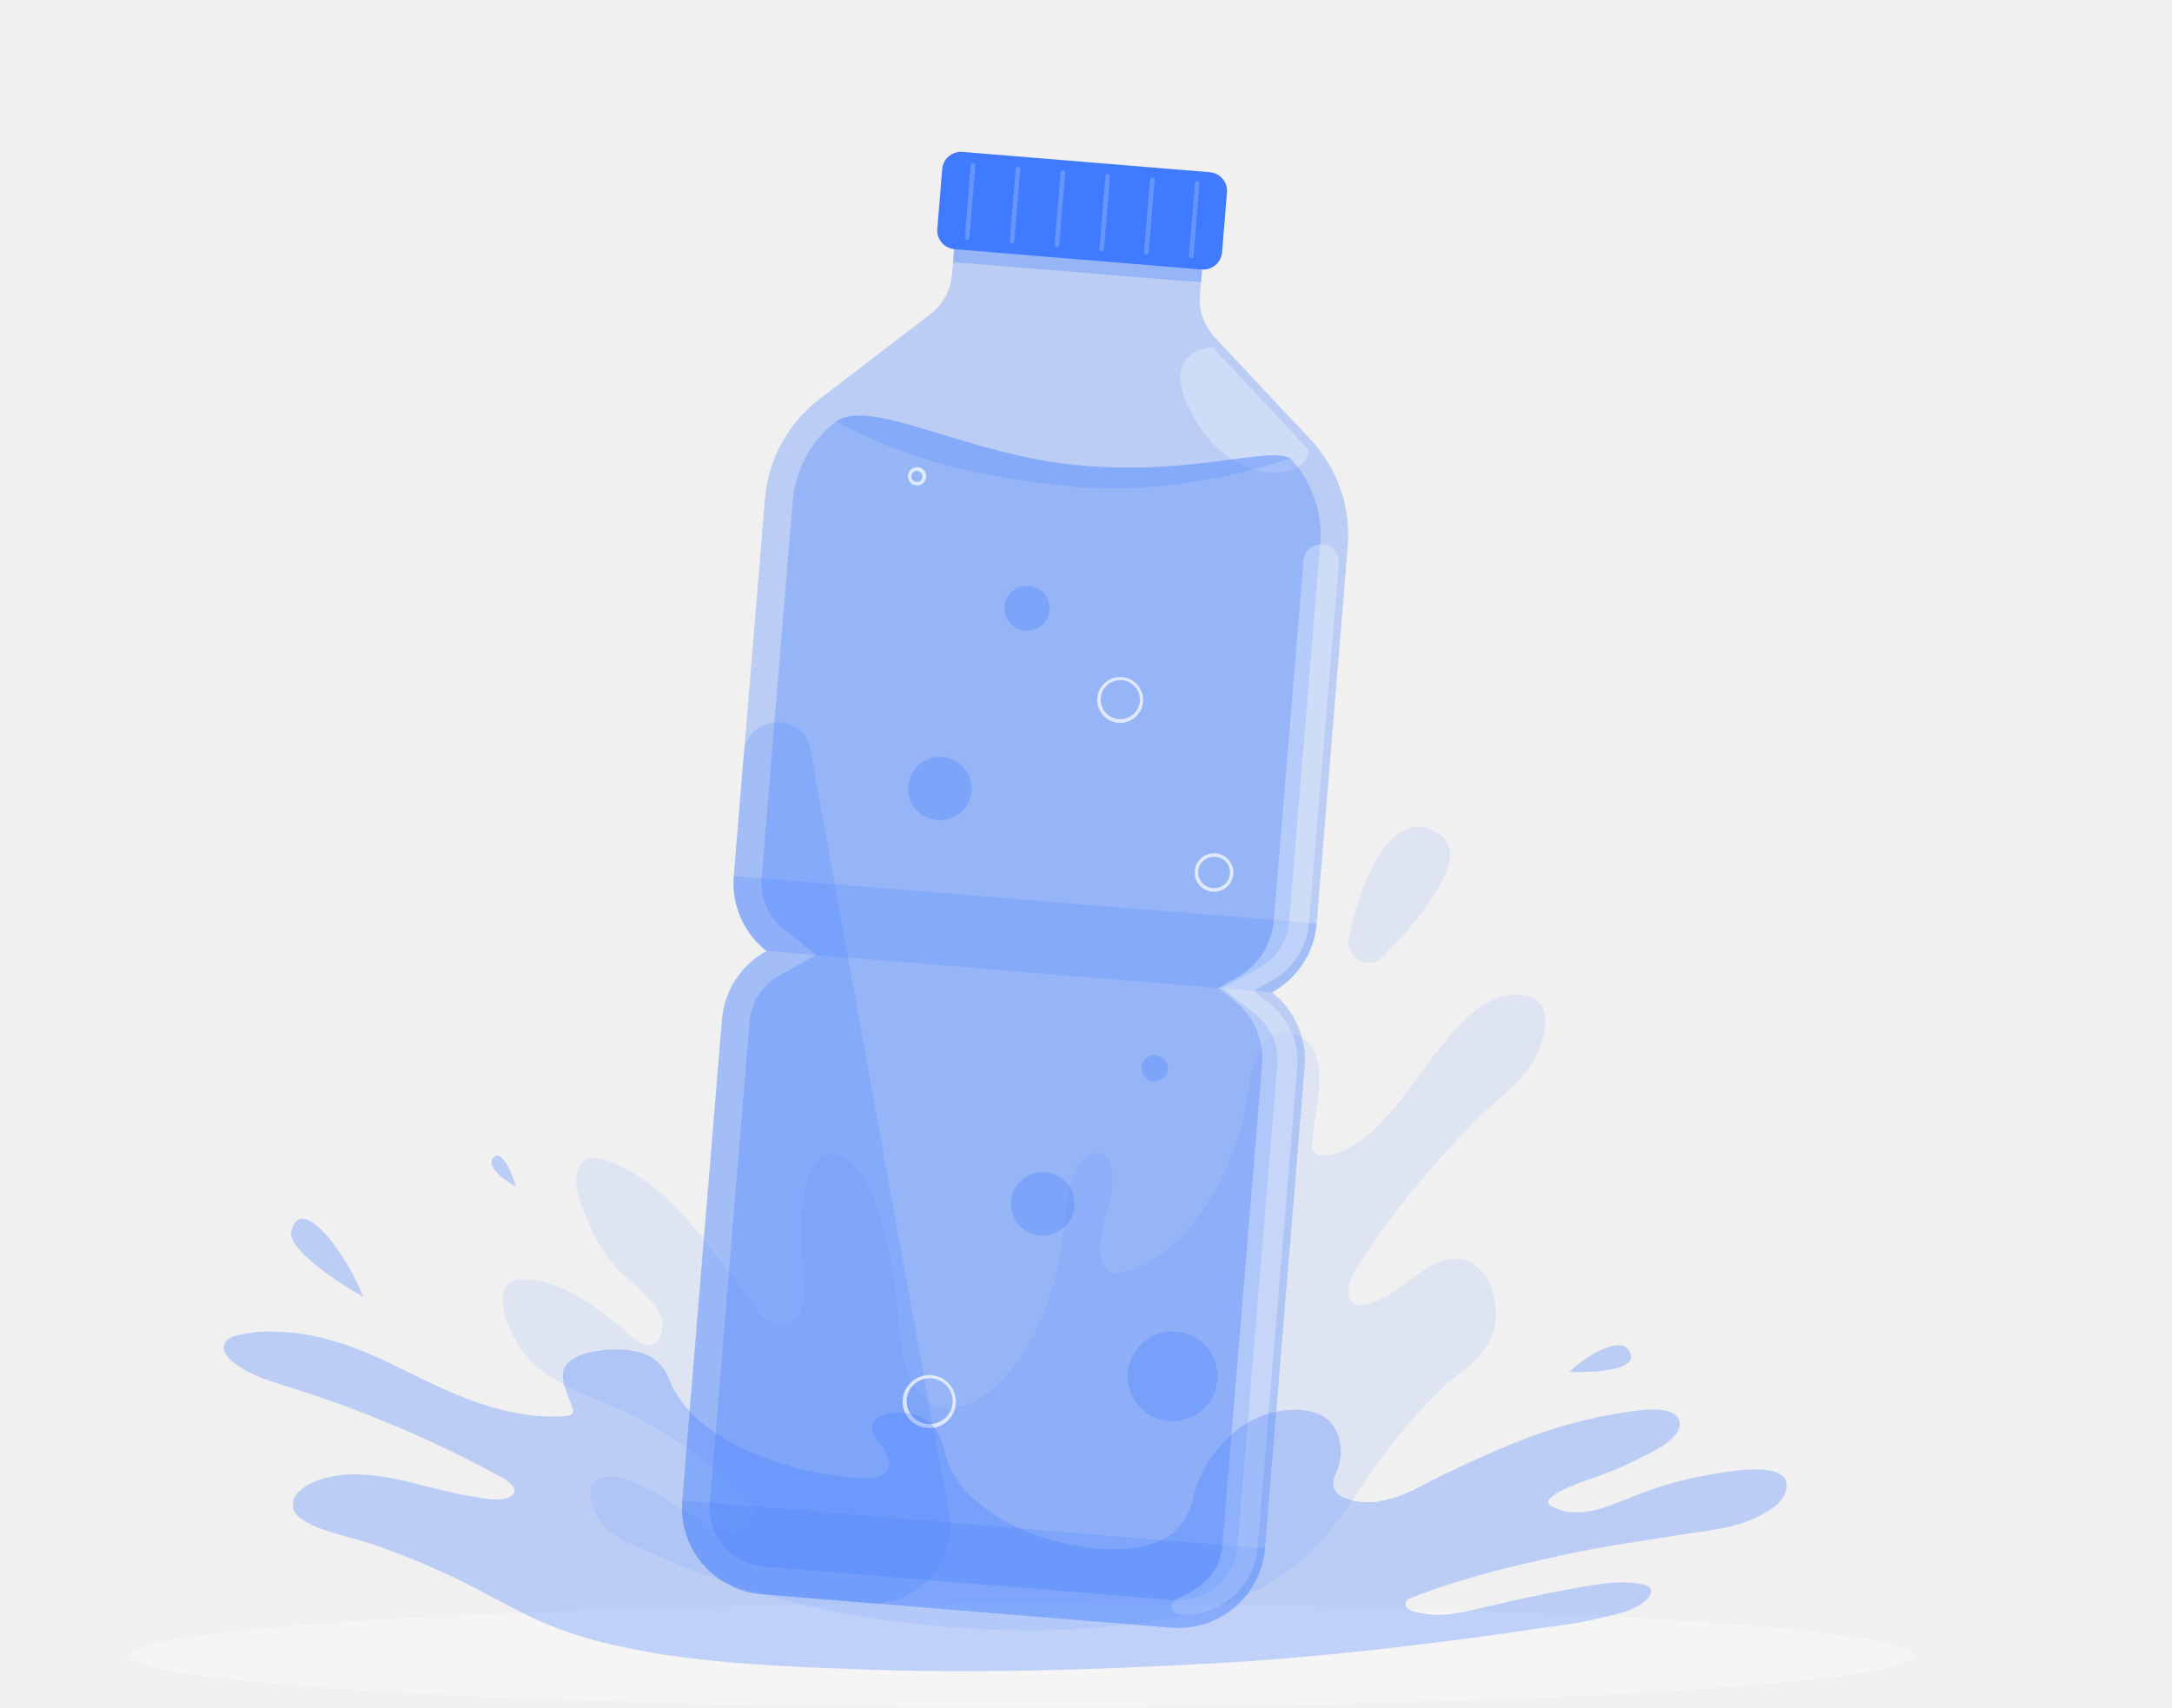
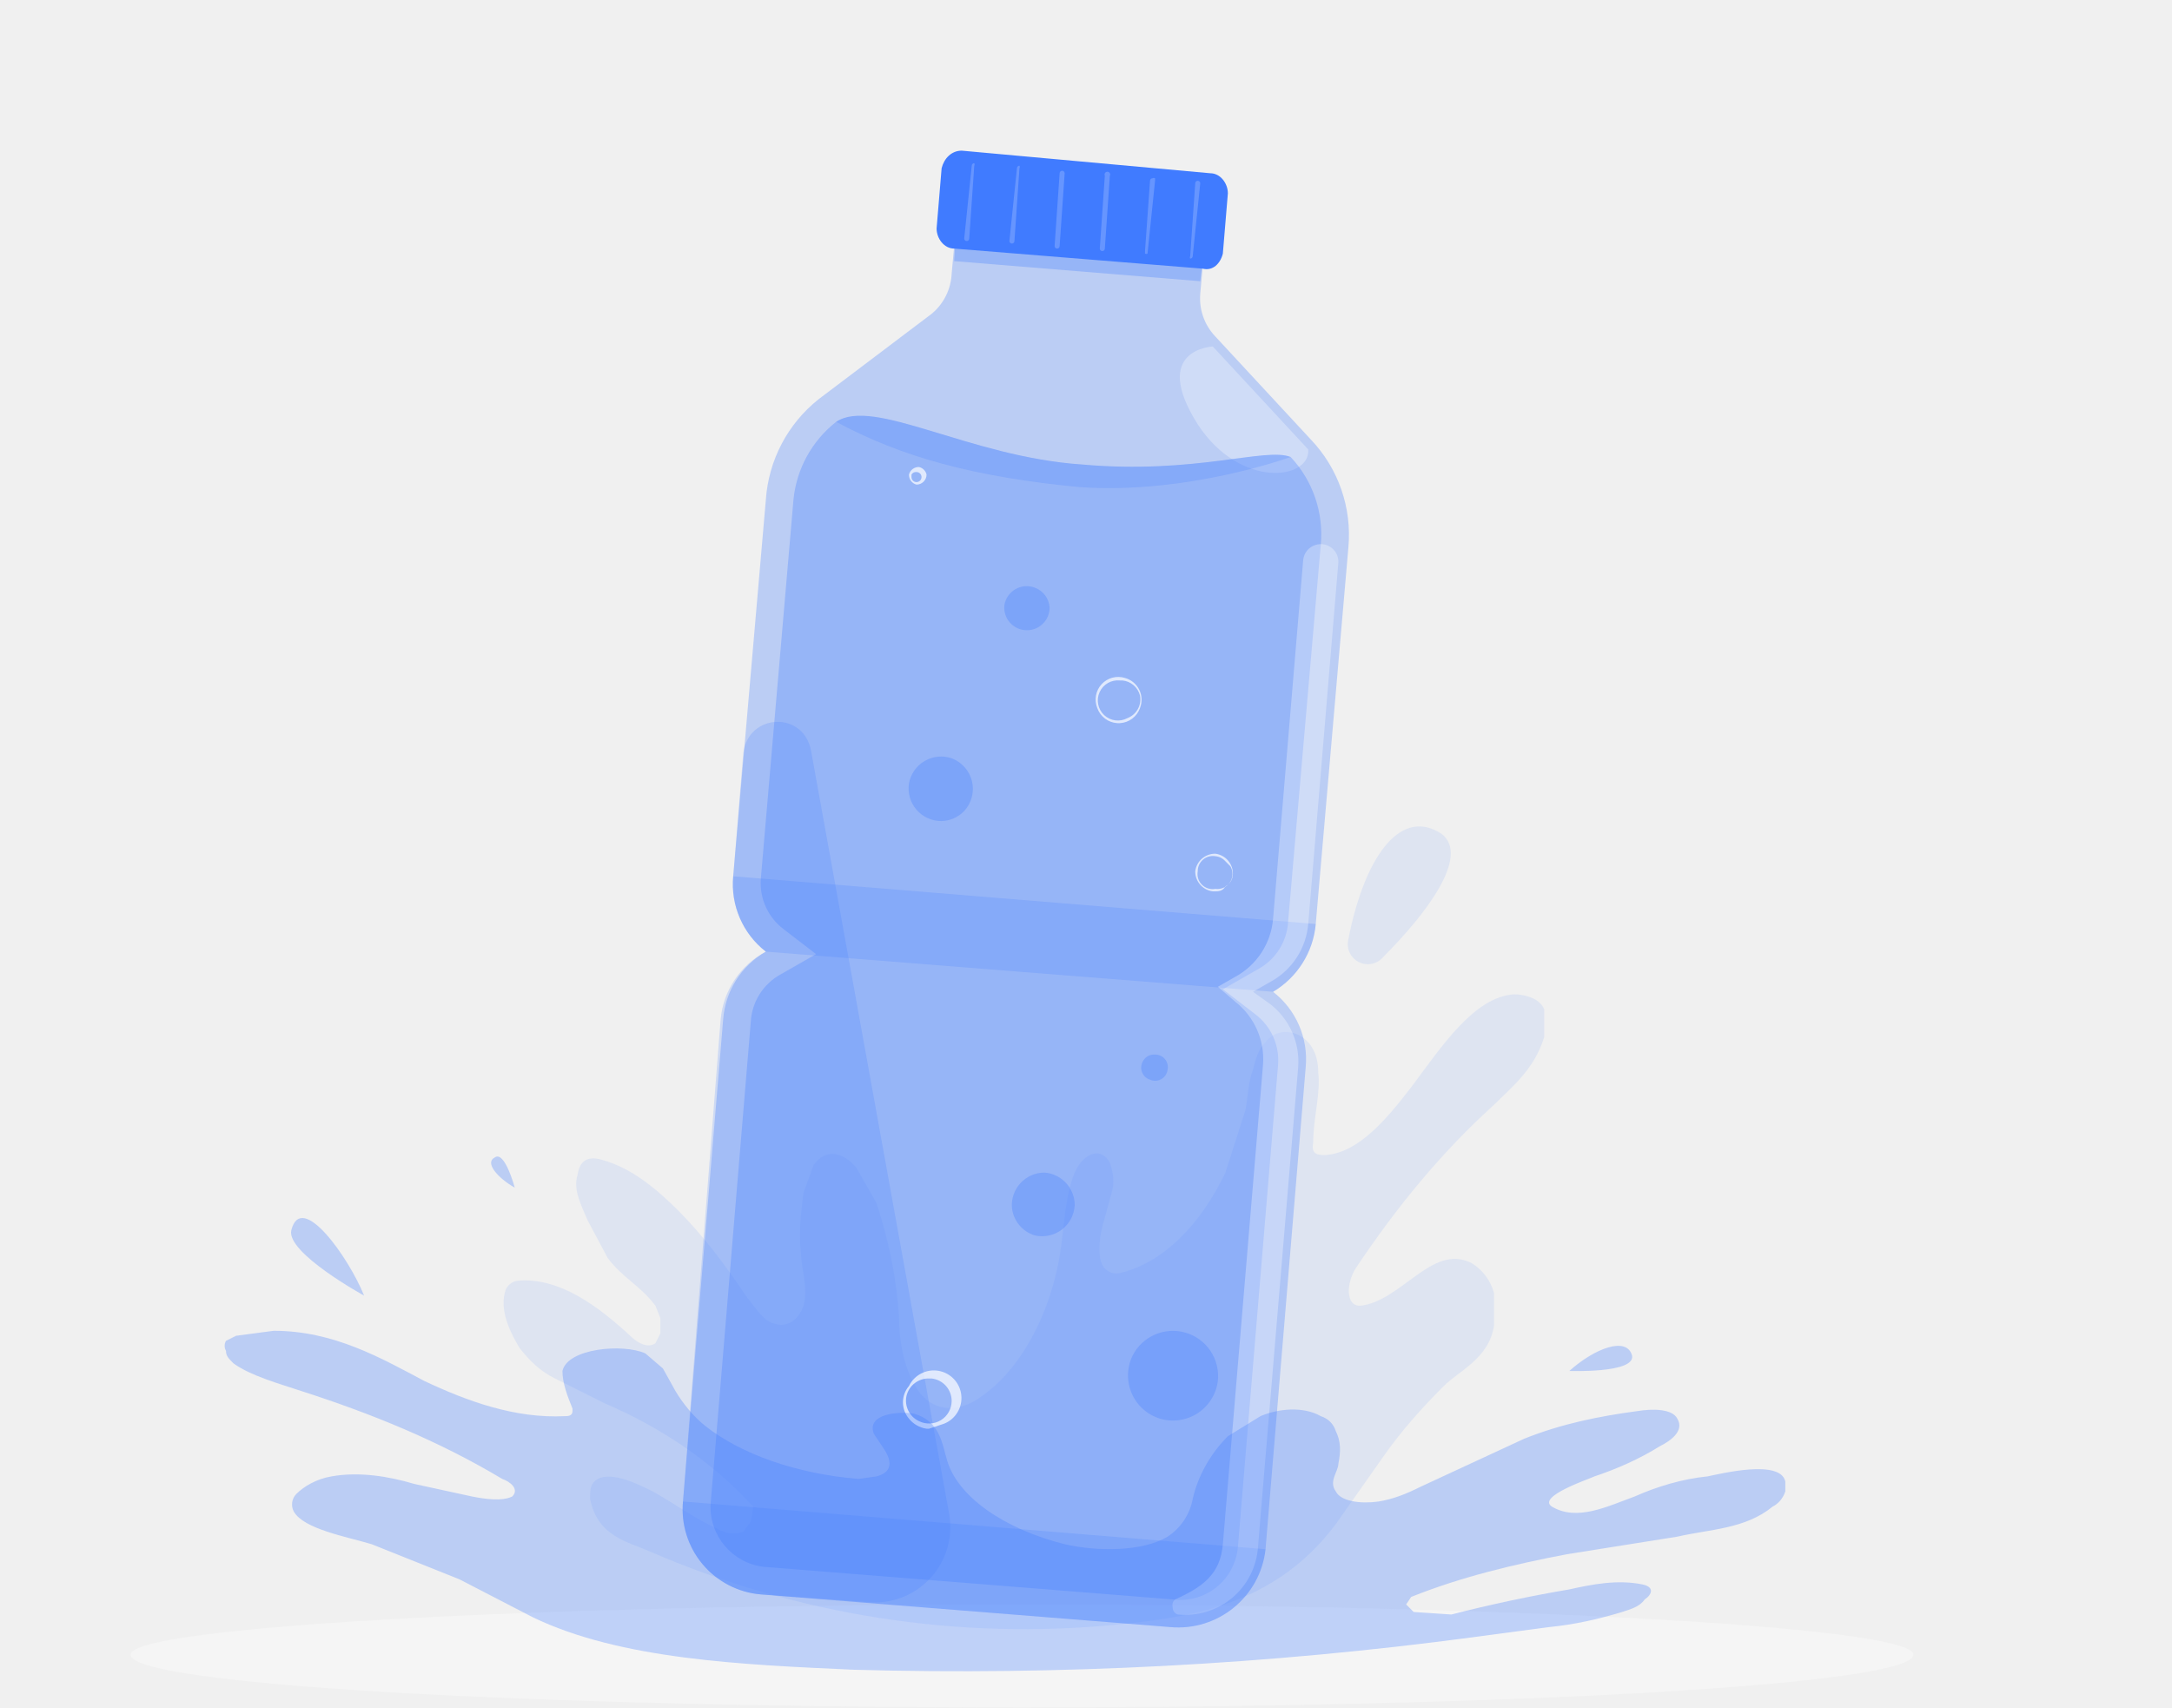
- <svg xmlns="http://www.w3.org/2000/svg" width="865" height="680" viewBox="0 0 865 680" fill="none">
-   <g clip-path="url(#clip0_51_1400)">
-     <path d="M407 680C603.175 680 762.206 670.751 762.206 659.342C762.206 647.932 603.175 638.683 407 638.683C210.825 638.683 51.794 647.932 51.794 659.342C51.794 670.751 210.825 680 407 680Z" fill="#F5F5F5" />
-     <path opacity="0.1" d="M200.534 515.114C200.753 513.47 201.598 511.973 202.893 510.931C204.188 509.888 205.835 509.381 207.495 509.512C223.177 509.275 237.851 520.316 251.463 532.16C254.486 534.769 257.765 537.47 261.154 534.733C262.203 533.868 262.968 532.712 263.353 531.411C263.939 529.285 263.939 527.041 263.353 524.915C262.849 523.159 262.009 521.517 260.88 520.078C254.962 512.322 247.762 508.599 241.918 500.588C238.645 495.998 235.933 491.035 233.839 485.806C232.007 481.207 228.343 473.779 229.809 467.556C231.439 460.11 237.027 460.749 240.416 461.771C251.133 464.964 261.136 472.575 270.223 482.046C279.914 492.12 288.689 504.256 297.428 516.319C300.726 520.9 304.206 525.608 308.42 527.269C312.634 528.929 317.965 526.247 319.742 519.64C321.519 513.034 319.43 505.442 318.991 498.872C318.403 491.032 318.784 483.15 320.126 475.403C320.722 471.308 322.109 467.366 324.212 463.796C328.938 456.898 335.937 459.325 340.517 464.545C344.012 468.911 346.716 473.852 348.504 479.144C353.643 493.768 356.726 509.029 357.664 524.495C358.36 534.076 359.826 544.058 363.783 551.486C370.177 563.494 382.103 562.545 391.355 556.249C407.458 545.299 419.879 520.553 423.195 492.886C424.276 483.871 424.55 474.126 427.848 466.57C430.724 460.037 438.107 455.621 441.716 462.665C443.17 466.187 443.577 470.051 442.889 473.797C442.242 477.507 441.33 481.167 440.159 484.747C438.327 490.952 436.495 502.577 441.441 506.209C442.179 506.655 443.005 506.935 443.863 507.03C444.721 507.124 445.589 507.031 446.406 506.756C462.601 503.398 477.66 488.215 487.553 467.027C491.137 459.053 493.876 450.729 495.724 442.189C496.914 436.97 497.409 431.367 498.728 426.184C499.573 422.105 501.285 418.253 503.748 414.887C510.05 407.369 524.596 410.909 525.42 427.023C525.915 436.349 523.423 445.474 522.508 454.599C521.94 460.293 525.475 460.256 528.113 460.074C540.754 458.796 551.929 446.094 561.841 432.882C573.62 417.169 586.664 396.766 602.749 396.163C606.413 396.036 612.514 396.51 614.712 402.149C615.731 405.604 615.731 409.279 614.712 412.734C611.451 426.202 601.888 433.155 594.56 439.816C573.9 459.12 555.728 480.907 540.461 504.676C538.134 508.326 535.735 514.348 537.951 517.925C538.376 518.606 538.995 519.144 539.73 519.469C540.466 519.795 541.282 519.892 542.073 519.75C549.639 519.166 556.729 513.18 563.636 508.216C570.543 503.252 578.384 498.909 585.62 502.65C587.851 503.984 589.794 505.744 591.338 507.83C592.882 509.917 593.996 512.287 594.615 514.804C595.908 519.216 596.116 523.873 595.22 528.382C592.563 540.773 581.077 546.34 574.756 552.453C566.053 560.817 558.085 569.908 550.94 579.627C544.345 588.624 538.116 598.479 531.521 607.312C507.705 638.938 474.729 643.628 445.417 647.297C413.522 651.275 381.553 649.122 349.842 644.942C326.777 641.876 304.042 635.343 281.526 627.587C273.795 624.795 266.119 621.747 258.535 618.134C250.382 614.265 238.383 611.874 235.25 596.636C234.59 593.351 235.36 590.686 237.54 589.464C244.3 585.631 253.936 590.759 260.293 594.135C269.069 598.807 277.386 605.468 286.399 609.064C287.848 609.773 289.426 610.182 291.039 610.267C292.651 610.352 294.263 610.11 295.779 609.556C297.265 608.935 298.489 607.819 299.242 606.399C300.2 604.548 300.435 602.409 299.901 600.395C299.53 599.308 298.901 598.325 298.069 597.53C281.845 580.966 262.462 567.8 241.057 558.804C234.187 555.866 227.171 553.457 220.557 549.296C215.212 546.003 210.598 541.655 207 536.521C203.923 531.612 198.976 522.944 200.534 515.114Z" fill="#407BFF" />
-     <path opacity="0.1" d="M550.94 380.961C549.716 382.225 548.112 383.057 546.371 383.331C544.63 383.606 542.846 383.309 541.29 382.484C539.733 381.659 538.489 380.352 537.744 378.76C537 377.169 536.796 375.379 537.163 373.661C543.484 343.093 557.224 320.865 573.565 332.399C585.766 340.994 566.64 364.701 550.94 380.961Z" fill="#407BFF" />
-     <path opacity="0.3" d="M506.606 395.233C511.604 392.485 515.84 388.546 518.938 383.77C522.036 378.993 523.898 373.526 524.358 367.858L536.742 217.572C537.384 209.847 536.398 202.073 533.845 194.75C531.293 187.427 527.231 180.717 521.921 175.051L483.761 134.336C481.661 132.084 480.054 129.423 479.042 126.52C478.029 123.617 477.634 120.536 477.88 117.473L479.712 95.464L380.949 87.379L379.117 109.388C378.864 112.451 377.973 115.426 376.499 118.126C375.026 120.825 373.004 123.189 370.561 125.065L326.227 159.064C320.064 163.796 314.961 169.757 311.244 176.567C307.528 183.377 305.281 190.886 304.646 198.611L292.243 348.897C291.774 354.557 292.718 360.246 294.991 365.455C297.264 370.664 300.794 375.233 305.269 378.753C300.271 381.5 296.035 385.438 292.941 390.215C289.846 394.992 287.988 400.46 287.535 406.128L271.725 597.749C270.98 606.859 273.896 615.891 279.831 622.862C285.767 629.832 294.237 634.17 303.382 634.923L466.43 648.264C470.958 648.636 475.515 648.116 479.841 646.734C484.167 645.351 488.178 643.133 491.643 640.207C495.109 637.28 497.961 633.702 500.038 629.676C502.115 625.651 503.376 621.257 503.748 616.747L519.558 425.125C520.042 419.465 519.112 413.774 516.852 408.558C514.592 403.342 511.072 398.764 506.606 395.233Z" fill="#407BFF" />
-     <path opacity="0.3" d="M380.977 87.413L379.576 104.383L478.318 112.469L479.718 95.5L380.977 87.413Z" fill="#407BFF" />
-     <path opacity="0.3" d="M521.005 178.974L482.845 138.223C482.845 138.223 458.241 139.281 477.349 169.338C493.635 194.76 522.013 190.8 521.005 178.974Z" fill="white" />
-     <path opacity="0.2" d="M271.743 597.676C270.998 606.786 273.914 615.818 279.85 622.789C285.785 629.759 294.256 634.097 303.4 634.85L466.448 648.191C470.976 648.563 475.533 648.043 479.859 646.661C484.186 645.278 488.196 643.06 491.662 640.134C495.127 637.207 497.98 633.628 500.057 629.603C502.134 625.578 503.394 621.184 503.766 616.674L271.743 597.676Z" fill="#407BFF" />
-     <path opacity="0.3" d="M513.879 182.496C518.14 187.049 521.401 192.437 523.451 198.317C525.502 204.196 526.297 210.438 525.787 216.642L513.402 366.946C513.08 370.809 511.805 374.534 509.689 377.788C507.573 381.042 504.682 383.724 501.275 385.597L486.857 393.554L499.772 403.755C502.828 406.154 505.24 409.27 506.794 412.824C508.348 416.377 508.994 420.259 508.676 424.122L492.866 615.743C492.357 621.953 489.395 627.708 484.631 631.745C479.868 635.782 473.691 637.772 467.456 637.278L304.408 623.937C301.312 623.693 298.294 622.843 295.527 621.437C292.761 620.031 290.299 618.096 288.283 615.742C286.267 613.388 284.736 610.661 283.778 607.718C282.82 604.775 282.453 601.673 282.699 598.588L298.509 406.967C298.825 403.102 300.096 399.374 302.208 396.116C304.321 392.859 307.211 390.173 310.618 388.298L325.036 380.341L312.212 370.139C309.156 367.74 306.744 364.624 305.191 361.071C303.637 357.517 302.991 353.636 303.309 349.773L315.711 199.487C316.226 193.283 318.035 187.254 321.022 181.786C324.009 176.318 328.11 171.531 333.06 167.732C347.716 158.297 386.188 181.785 431.237 185.471C476.286 189.158 504.462 177.77 513.879 182.496Z" fill="#407BFF" />
-     <path opacity="0.2" d="M431.146 185.489C386.115 181.839 347.606 158.297 332.95 167.732C358.598 181.785 387.91 190.49 430.431 193.975C472.952 197.461 513.879 182.496 513.879 182.496C504.462 177.77 476.176 189.194 431.146 185.489Z" fill="#407BFF" />
-     <path opacity="0.2" d="M292.262 348.897C291.793 354.557 292.737 360.246 295.009 365.455C297.282 370.664 300.813 375.233 305.287 378.753L506.606 395.178C511.604 392.43 515.84 388.492 518.938 383.715C522.036 378.938 523.898 373.472 524.358 367.803L292.262 348.897Z" fill="#407BFF" />
-     <path d="M481.783 68.585L383.317 60.495C379.193 60.157 375.576 63.212 375.238 67.321L373.274 91.185C372.936 95.293 376.005 98.898 380.13 99.237L478.595 107.326C482.719 107.665 486.337 104.609 486.675 100.501L488.638 76.637C488.976 72.529 485.907 68.923 481.783 68.585Z" fill="#407BFF" />
-     <path opacity="0.2" d="M385.126 95.555C385.005 95.546 384.888 95.513 384.78 95.459C384.673 95.404 384.577 95.329 384.499 95.237C384.42 95.145 384.361 95.039 384.324 94.925C384.287 94.81 384.273 94.69 384.283 94.57L386.591 65.699C386.611 65.457 386.726 65.232 386.912 65.075C387.097 64.917 387.338 64.84 387.581 64.859C387.824 64.879 388.049 64.993 388.207 65.178C388.365 65.363 388.443 65.603 388.423 65.845L386.042 94.697C386.028 94.93 385.925 95.148 385.755 95.308C385.585 95.467 385.36 95.556 385.126 95.555Z" fill="white" />
-     <path opacity="0.2" d="M402.988 97.015C402.867 97.006 402.75 96.973 402.642 96.918C402.535 96.864 402.439 96.789 402.361 96.697C402.282 96.605 402.223 96.499 402.186 96.385C402.149 96.27 402.135 96.15 402.145 96.03L404.527 67.177C404.55 66.936 404.666 66.714 404.851 66.558C405.035 66.401 405.274 66.322 405.516 66.337C405.636 66.347 405.752 66.379 405.859 66.434C405.966 66.489 406.06 66.565 406.137 66.657C406.214 66.749 406.272 66.855 406.307 66.969C406.342 67.084 406.353 67.204 406.34 67.323L403.904 96.176C403.881 96.403 403.776 96.615 403.607 96.769C403.438 96.924 403.217 97.012 402.988 97.015Z" fill="white" />
-     <path opacity="0.2" d="M420.831 98.548C420.711 98.539 420.594 98.506 420.486 98.451C420.378 98.397 420.283 98.322 420.204 98.23C420.126 98.138 420.067 98.032 420.03 97.918C419.993 97.803 419.979 97.683 419.989 97.563L422.37 68.71C422.398 68.471 422.515 68.252 422.699 68.096C422.883 67.94 423.119 67.86 423.36 67.87C423.48 67.88 423.598 67.912 423.705 67.967C423.813 68.022 423.908 68.097 423.987 68.189C424.065 68.28 424.125 68.386 424.162 68.501C424.199 68.615 424.212 68.736 424.202 68.856L421.821 97.709C421.812 97.829 421.779 97.945 421.724 98.053C421.669 98.16 421.593 98.255 421.501 98.333C421.41 98.411 421.303 98.471 421.188 98.507C421.073 98.544 420.952 98.558 420.831 98.548Z" fill="white" />
-     <path opacity="0.2" d="M438.694 99.935C438.573 99.926 438.456 99.893 438.348 99.838C438.24 99.784 438.145 99.709 438.066 99.617C437.988 99.525 437.929 99.419 437.892 99.305C437.855 99.19 437.841 99.07 437.851 98.95L440.232 70.097C440.256 69.856 440.372 69.634 440.557 69.478C440.741 69.321 440.98 69.242 441.222 69.257C441.341 69.266 441.458 69.299 441.565 69.354C441.672 69.409 441.766 69.485 441.843 69.577C441.92 69.668 441.977 69.775 442.012 69.889C442.047 70.004 442.059 70.124 442.046 70.243L439.664 99.096C439.658 99.215 439.627 99.331 439.574 99.438C439.521 99.546 439.447 99.641 439.357 99.719C439.266 99.797 439.161 99.857 439.047 99.894C438.933 99.931 438.813 99.945 438.694 99.935Z" fill="white" />
-     <path opacity="0.2" d="M456.464 101.395C456.343 101.386 456.226 101.353 456.118 101.298C456.011 101.244 455.915 101.169 455.837 101.077C455.758 100.985 455.699 100.879 455.662 100.765C455.625 100.65 455.611 100.529 455.621 100.41L458.003 71.557C458.034 71.32 458.153 71.103 458.336 70.948C458.518 70.793 458.752 70.711 458.992 70.717C459.113 70.727 459.23 70.759 459.338 70.814C459.445 70.869 459.541 70.944 459.619 71.035C459.698 71.127 459.757 71.233 459.794 71.348C459.831 71.462 459.845 71.583 459.835 71.703L457.453 100.556C457.446 100.676 457.415 100.795 457.361 100.903C457.307 101.011 457.231 101.108 457.139 101.186C457.046 101.265 456.939 101.324 456.823 101.36C456.707 101.396 456.585 101.408 456.464 101.395Z" fill="white" />
-     <path opacity="0.2" d="M474.399 102.855C474.279 102.846 474.161 102.813 474.054 102.758C473.946 102.704 473.85 102.628 473.772 102.537C473.694 102.445 473.634 102.339 473.597 102.225C473.56 102.11 473.546 101.989 473.556 101.869L475.865 72.999C475.888 72.758 476.004 72.536 476.189 72.379C476.373 72.223 476.612 72.144 476.854 72.159C477.094 72.182 477.315 72.299 477.469 72.483C477.624 72.668 477.699 72.905 477.678 73.145L475.315 102.015C475.293 102.243 475.187 102.454 475.018 102.609C474.849 102.764 474.629 102.852 474.399 102.855Z" fill="white" />
-     <path opacity="0.2" d="M322.728 298.692C319.943 283.344 297.501 284.439 296.219 299.969L292.188 348.897C291.719 354.557 292.663 360.246 294.936 365.455C297.209 370.664 300.739 375.233 305.214 378.753C300.216 381.5 295.98 385.438 292.886 390.215C289.791 394.992 287.933 400.46 287.48 406.128L271.67 597.749C270.925 606.859 273.841 615.891 279.776 622.861C285.712 629.832 294.183 634.17 303.327 634.923L345.463 638.372C350.105 638.751 354.773 638.062 359.105 636.358C363.437 634.654 367.318 631.981 370.448 628.545C373.579 625.109 375.874 621.003 377.158 616.543C378.442 612.083 378.68 607.388 377.853 602.822L322.728 298.692Z" fill="#407BFF" />
-     <path opacity="0.3" d="M484.86 549.606C484.569 553.124 483.238 556.477 481.034 559.241C478.831 562.005 475.854 564.056 472.481 565.135C469.107 566.214 465.488 566.273 462.081 565.303C458.674 564.333 455.633 562.379 453.34 559.688C451.048 556.996 449.609 553.688 449.204 550.182C448.799 546.675 449.447 543.128 451.065 539.988C452.684 536.848 455.201 534.257 458.297 532.542C461.394 530.827 464.932 530.065 468.463 530.353C473.199 530.743 477.586 532.99 480.66 536.6C483.735 540.21 485.245 544.888 484.86 549.606Z" fill="#407BFF" />
-     <path opacity="0.3" d="M427.903 480.495C427.699 482.985 426.758 485.358 425.2 487.315C423.641 489.272 421.535 490.725 419.148 491.49C416.761 492.254 414.199 492.296 411.788 491.611C409.377 490.925 407.224 489.542 405.601 487.638C403.979 485.733 402.96 483.392 402.673 480.91C402.387 478.428 402.845 475.918 403.991 473.696C405.137 471.474 406.919 469.64 409.111 468.427C411.303 467.214 413.807 466.676 416.306 466.881C419.654 467.16 422.755 468.749 424.928 471.301C427.102 473.853 428.172 477.159 427.903 480.495Z" fill="#407BFF" />
-     <path opacity="0.3" d="M374.903 326.669C372.4 326.785 369.918 326.159 367.771 324.871C365.625 323.582 363.91 321.689 362.843 319.43C361.776 317.171 361.405 314.648 361.777 312.179C362.149 309.71 363.247 307.407 364.933 305.559C366.618 303.712 368.816 302.404 371.247 301.8C373.679 301.196 376.236 301.324 378.595 302.167C380.954 303.01 383.009 304.53 384.501 306.537C385.992 308.543 386.854 310.944 386.976 313.438C387.057 315.097 386.809 316.755 386.246 318.318C385.683 319.882 384.816 321.319 383.695 322.548C382.573 323.777 381.22 324.774 379.711 325.481C378.202 326.188 376.569 326.591 374.903 326.669Z" fill="#407BFF" />
-     <path opacity="0.3" d="M409.473 251.17C407.698 251.258 405.937 250.82 404.413 249.911C402.888 249.001 401.669 247.662 400.909 246.062C400.15 244.461 399.884 242.673 400.146 240.922C400.407 239.171 401.185 237.537 402.379 236.227C403.574 234.916 405.132 233.989 406.856 233.561C408.581 233.134 410.394 233.225 412.066 233.825C413.737 234.425 415.193 235.505 416.248 236.929C417.303 238.354 417.91 240.058 417.992 241.826C418.101 244.189 417.267 246.499 415.67 248.251C414.073 250.002 411.845 251.052 409.473 251.17Z" fill="#407BFF" />
-     <path opacity="0.3" d="M465.093 425.91C465.006 426.938 464.616 427.917 463.971 428.724C463.326 429.531 462.455 430.129 461.469 430.444C460.482 430.758 459.425 430.774 458.429 430.49C457.434 430.206 456.545 429.635 455.875 428.848C455.205 428.061 454.785 427.095 454.666 426.07C454.548 425.045 454.737 424.009 455.21 423.091C455.682 422.173 456.417 421.415 457.322 420.914C458.227 420.412 459.261 420.188 460.293 420.271C461.679 420.387 462.962 421.046 463.862 422.103C464.762 423.16 465.204 424.529 465.093 425.91Z" fill="#407BFF" />
-     <path opacity="0.7" d="M370.195 568.695H369.316C367.913 568.599 366.543 568.227 365.285 567.601C364.027 566.975 362.907 566.106 361.988 565.046C361.084 563.989 360.4 562.764 359.975 561.442C359.551 560.12 359.394 558.727 359.515 557.344C359.685 555.299 360.45 553.349 361.715 551.729C362.98 550.11 364.691 548.893 366.639 548.227C368.587 547.56 370.688 547.473 372.685 547.976C374.682 548.479 376.488 549.55 377.884 551.058C379.28 552.567 380.205 554.448 380.546 556.471C380.887 558.495 380.629 560.573 379.804 562.453C378.979 564.333 377.623 565.933 375.9 567.058C374.177 568.182 372.163 568.783 370.103 568.787L370.195 568.695ZM370.195 548.913C368.112 548.923 366.094 549.641 364.475 550.947C362.856 552.254 361.732 554.071 361.29 556.099C360.847 558.127 361.112 560.245 362.04 562.104C362.969 563.962 364.505 565.449 366.396 566.32C368.288 567.191 370.421 567.394 372.443 566.895C374.465 566.396 376.257 565.225 377.521 563.575C378.786 561.925 379.448 559.895 379.398 557.82C379.348 555.745 378.59 553.749 377.248 552.161C376.466 551.238 375.508 550.479 374.43 549.928C373.351 549.376 372.173 549.044 370.965 548.949L370.195 548.913Z" fill="white" />
-     <path opacity="0.7" d="M483.504 355.138H482.863C480.828 354.971 478.943 354.006 477.621 352.457C476.299 350.907 475.648 348.898 475.81 346.871C475.978 344.841 476.948 342.96 478.508 341.642C480.068 340.325 482.089 339.678 484.127 339.845C486.162 340.012 488.047 340.977 489.369 342.526C490.691 344.076 491.342 346.085 491.18 348.112C491.006 350.142 490.039 352.023 488.487 353.35C487.092 354.516 485.326 355.15 483.504 355.138ZM477.184 346.944C477.093 348.185 477.372 349.425 477.986 350.509C478.6 351.592 479.522 352.471 480.635 353.034C481.749 353.598 483.005 353.821 484.245 353.676C485.486 353.53 486.656 353.023 487.608 352.218C488.243 351.682 488.767 351.026 489.148 350.287C489.528 349.549 489.759 348.744 489.828 347.917C489.896 347.089 489.799 346.257 489.544 345.467C489.289 344.677 488.88 343.945 488.341 343.312C487.781 342.698 487.104 342.2 486.349 341.849C485.594 341.498 484.776 341.301 483.944 341.268C483.115 341.198 482.28 341.292 481.487 341.544C480.695 341.797 479.96 342.202 479.325 342.738C478.69 343.274 478.168 343.929 477.788 344.667C477.408 345.404 477.177 346.209 477.11 347.035L477.184 346.944Z" fill="white" />
-     <path opacity="0.7" d="M365.139 193.336H364.864C363.918 193.243 363.045 192.788 362.43 192.066C361.814 191.344 361.505 190.412 361.566 189.468C361.613 188.758 361.866 188.077 362.296 187.509C362.726 186.94 363.313 186.51 363.985 186.27C364.658 186.029 365.386 185.99 366.08 186.156C366.774 186.323 367.405 186.688 367.894 187.207C368.383 187.725 368.709 188.375 368.832 189.076C368.955 189.776 368.87 190.498 368.587 191.151C368.304 191.804 367.835 192.36 367.239 192.752C366.643 193.143 365.944 193.353 365.23 193.354L365.139 193.336ZM362.922 189.577C362.887 190.012 362.983 190.447 363.196 190.828C363.41 191.208 363.731 191.518 364.121 191.716C364.511 191.915 364.951 191.995 365.386 191.945C365.82 191.895 366.231 191.718 366.565 191.436C366.899 191.154 367.142 190.78 367.262 190.361C367.383 189.942 367.377 189.496 367.244 189.081C367.111 188.665 366.857 188.298 366.515 188.026C366.173 187.754 365.758 187.589 365.322 187.551C365.03 187.524 364.736 187.555 364.456 187.642C364.177 187.73 363.917 187.872 363.694 188.061C363.47 188.25 363.287 188.481 363.154 188.741C363.022 189.002 362.943 189.286 362.922 189.577Z" fill="white" />
-     <path opacity="0.7" d="M446.15 287.852H445.38C444.174 287.757 442.999 287.426 441.922 286.877C440.845 286.328 439.888 285.571 439.107 284.652C438.325 283.732 437.733 282.667 437.367 281.519C437.001 280.37 436.866 279.161 436.971 277.96C437.128 276.198 437.795 274.519 438.892 273.128C439.988 271.737 441.467 270.693 443.149 270.124C444.83 269.555 446.641 269.485 448.362 269.922C450.082 270.36 451.638 271.286 452.84 272.589C454.042 273.891 454.837 275.513 455.13 277.258C455.423 279.003 455.201 280.795 454.49 282.416C453.779 284.037 452.611 285.417 451.127 286.389C449.643 287.36 447.907 287.881 446.131 287.888L446.15 287.852ZM446.15 270.879C444.306 270.871 442.52 271.518 441.112 272.704C439.53 274.038 438.542 275.94 438.364 277.997C438.26 279.273 438.474 280.554 438.986 281.729C439.499 282.903 440.293 283.933 441.3 284.728C442.307 285.524 443.495 286.06 444.759 286.29C446.023 286.519 447.325 286.435 448.549 286.044C449.772 285.653 450.88 284.968 451.775 284.05C452.67 283.131 453.324 282.007 453.679 280.776C454.034 279.546 454.08 278.248 453.811 276.996C453.543 275.744 452.969 274.577 452.14 273.599C451.477 272.816 450.665 272.172 449.749 271.705C448.834 271.238 447.835 270.958 446.809 270.879H446.15Z" fill="white" />
-     <path opacity="0.3" d="M521.298 367.639L533.133 224.325C533.208 223.409 533.101 222.488 532.819 221.613C532.536 220.739 532.084 219.928 531.486 219.228C530.889 218.528 530.159 217.952 529.338 217.534C528.518 217.115 527.622 216.861 526.703 216.788C525.784 216.71 524.86 216.814 523.982 217.093C523.104 217.373 522.291 217.822 521.588 218.416C520.885 219.009 520.306 219.735 519.886 220.552C519.465 221.368 519.21 222.26 519.137 223.175L507.302 366.489C506.917 371.253 505.351 375.848 502.745 379.861C500.14 383.874 496.575 387.181 492.371 389.484L485.171 393.481L491.638 398.572C495.407 401.53 498.383 405.371 500.301 409.752C502.219 414.134 503.019 418.92 502.63 423.684L486.82 615.305C485.867 626.802 478.613 632.405 468.408 636.876C467.761 637.165 467.228 637.66 466.893 638.283C466.559 638.906 466.441 639.622 466.558 640.319C466.675 641.015 467.021 641.654 467.542 642.134C468.062 642.614 468.728 642.909 469.434 642.972C477.125 643.597 484.751 641.156 490.635 636.184C496.52 631.212 500.182 624.115 500.817 616.455L516.627 424.833C517.019 420.069 516.22 415.282 514.302 410.9C512.384 406.518 509.406 402.678 505.635 399.722L499.168 394.612L506.367 390.634C510.568 388.326 514.13 385.019 516.736 381.007C519.341 376.994 520.908 372.402 521.298 367.639Z" fill="white" />
-     <path opacity="0.3" d="M711.46 590.358C709.482 581.415 684.786 586.708 679.675 587.529C669.744 589.324 660.021 592.119 650.656 595.869C640.342 599.902 628.361 605.833 617.68 599.702C611.506 596.161 632.941 589.172 634.883 588.46C643.992 585.272 652.787 581.252 661.153 576.452C664.543 574.444 671.101 569.644 668.28 564.772C665.935 560.739 657.526 561.122 652.415 561.742C636.927 563.632 621.734 567.426 607.183 573.039C593.031 578.639 579.175 584.956 565.669 591.964C560.437 594.904 554.746 596.946 548.833 598.004C542.385 598.917 534.489 597.548 531.942 593.989C529.396 590.431 532.675 586.27 533.426 582.693C534.489 578.416 534.043 573.906 532.162 569.918C530.915 567.246 528.824 565.053 526.208 563.677C519.228 560.027 508.676 561.377 501.659 564.261C497.113 566.179 492.958 568.913 489.403 572.327C482.242 578.966 477.219 587.572 474.967 597.055C474.4 600.026 473.251 602.855 471.585 605.382C469.919 607.909 467.768 610.084 465.258 611.783C455.438 618.371 437.448 617.988 423.69 614.685C399.672 609.009 381.352 595.741 376.937 580.758C374.793 573.623 373.749 566.159 364.113 563.367C357.884 561.542 344.84 562.819 347.625 570.666C348.636 572.817 349.956 574.809 351.545 576.579C354.092 579.919 356.803 586.215 349.237 588.241C346.787 588.759 344.27 588.882 341.781 588.606C317.452 586.982 295.065 578.897 280.555 567.509C275.824 563.807 271.813 559.273 268.721 554.132C266.999 551.304 266.376 548.256 264.489 545.464C262.686 542.776 260.141 540.666 257.161 539.387C247.818 535.39 225.87 537.47 224.331 546.23C223.507 550.975 226.475 556.121 227.995 560.629C228.268 561.198 228.333 561.843 228.179 562.454C227.739 563.604 225.998 563.932 224.515 564.024C204.894 565.319 185.859 557.727 169.39 549.807C151.949 541.412 132.75 530.481 108.512 530.353C103.501 530.125 98.485 530.698 93.655 532.05C92.432 532.375 91.294 532.961 90.32 533.766C89.728 534.38 89.335 535.157 89.191 535.996C89.047 536.836 89.16 537.699 89.514 538.474C90.301 540.081 91.471 541.472 92.922 542.525C100.25 548.475 110.509 550.884 119.871 553.95C147.646 562.918 174.502 574.498 200.076 588.533C202.659 589.975 207.239 593.314 203.611 595.833C199.984 598.351 192.619 596.727 188.278 596.015C180.4 594.738 172.834 592.694 165.158 590.778C155.008 588.223 143.174 585.905 132.182 588.022C126.374 589.135 121.19 591.508 118.46 594.719C117.519 595.659 116.9 596.87 116.689 598.181C116.479 599.491 116.688 600.834 117.288 602.019C121.061 608.717 138.264 611.6 147.662 614.794C159.695 618.885 171.461 623.719 182.891 629.266C192.656 634.084 201.724 639.358 211.617 644.085C246.957 660.966 296.311 663.137 340.443 664.78C388.35 666.605 436.477 665.054 484.255 662.407C519.063 660.473 553.23 656.659 587.342 652.169C597.143 650.892 606.89 649.322 616.654 647.99C626.566 646.858 636.369 644.923 645.966 642.205C649.414 641.329 652.632 639.723 655.401 637.497C658.021 635.069 658.845 631.894 654.155 630.981C644.336 629.029 634.223 631.255 624.623 632.989C613.851 634.96 603.177 637.229 592.6 639.796C587.778 641.077 582.884 642.071 577.944 642.771C572.978 643.465 567.922 643.143 563.086 641.822C561.511 641.329 559.789 640.453 559.697 639.066C559.606 637.679 560.925 636.803 562.28 636.274C582.048 628.463 603.042 623.499 624.184 618.937C638.528 615.834 653.129 613.936 667.584 611.509C680.756 609.301 694.642 608.79 706.056 600.468C708.327 599.007 710.093 596.886 711.112 594.391C711.607 593.106 711.728 591.708 711.46 590.358Z" fill="#407BFF" />
-     <path opacity="0.3" d="M144.566 516.465C139.198 501.263 120.072 474.345 116.042 490.24C113.88 499.164 144.566 516.465 144.566 516.465Z" fill="#407BFF" />
-     <path opacity="0.3" d="M624.88 546.393C635.102 537.105 647.853 531.576 649.502 539.751C651.041 547.488 624.88 546.393 624.88 546.393Z" fill="#407BFF" />
-     <path opacity="0.3" d="M205.48 472.519C198.482 468.869 193.022 463.012 197.126 460.566C201.23 458.121 205.48 472.519 205.48 472.519Z" fill="#407BFF" />
+ <svg xmlns="http://www.w3.org/2000/svg" width="865" height="680" fill="none">
+   <g clip-path="url(#a)">
+     <path d="M407 680c196 0 355-9 355-21 0-11-159-20-355-20s-355 9-355 20c0 12 159 21 355 21Z" fill="#F5F5F5" />
+     <path opacity=".1" d="M201 515a6 6 0 0 1 6-5c16-1 31 10 44 22 3 3 7 5 10 3l2-4v-6l-2-5c-6-8-13-11-19-19l-8-15c-2-5-6-12-4-18 1-8 7-7 10-6 11 3 21 11 30 20 10 10 19 22 27 34 4 5 7 10 11 11 5 2 10-1 12-7 2-7-1-15-1-21-1-8 0-16 1-24l4-11c5-7 12-5 17 1l8 14c5 15 8 30 9 45 0 10 2 20 6 27 6 12 18 12 27 5 16-11 29-35 32-63 1-9 2-19 5-26s10-11 14-4c1 3 2 7 1 11l-3 11c-2 6-4 18 1 21a6 6 0 0 0 5 1c17-4 32-19 42-40l8-25c1-5 1-11 3-16 1-4 2-8 5-11 6-8 21-4 21 12 1 9-2 18-2 28-1 5 2 5 5 5 13-1 24-14 34-27 12-16 25-36 41-37 3 0 10 1 12 6v11c-4 13-13 20-20 27-21 19-39 41-55 65-2 3-4 9-2 13a4 4 0 0 0 4 2c8-1 15-7 22-12s14-9 22-5a20 20 0 0 1 9 12v13c-2 13-14 18-20 24-9 9-17 18-24 28l-19 27c-24 32-57 37-87 40a375 375 0 0 1-186-29c-9-4-21-6-24-21 0-4 0-6 3-8 6-3 16 2 22 5 9 5 17 11 26 15a12 12 0 0 0 10 1l3-4 1-6-2-2c-16-17-36-30-57-39l-20-10c-6-3-10-7-14-12-3-5-8-14-6-22ZM551 381a8 8 0 0 1-14-7c6-31 20-53 37-42 12 9-7 33-23 49Z" fill="#407BFF" />
+     <path opacity=".3" d="M507 395a35 35 0 0 0 17-27l13-150a55 55 0 0 0-15-43l-38-41a22 22 0 0 1-6-17l2-22-99-8-2 22a22 22 0 0 1-8 16l-45 34a56 56 0 0 0-21 40l-13 150a34 34 0 0 0 13 30 34 34 0 0 0-17 27l-16 192a34 34 0 0 0 31 37l163 13a35 35 0 0 0 38-31l16-192a34 34 0 0 0-13-30Z" fill="#407BFF" />
+     <path opacity=".3" d="m381 87-1 17 98 8 2-17-99-8Z" fill="#407BFF" />
+     <path opacity=".3" d="m521 179-38-41s-25 1-6 31c17 26 45 22 44 10Z" fill="#fff" />
+     <path opacity=".2" d="M272 598a34 34 0 0 0 31 37l163 13a35 35 0 0 0 38-31l-232-19Z" fill="#407BFF" />
+     <path opacity=".3" d="M514 182a45 45 0 0 1 12 35l-13 150a23 23 0 0 1-12 19l-14 8 13 10a23 23 0 0 1 9 20l-16 192a23 23 0 0 1-26 21l-163-13a24 24 0 0 1-21-25l16-192a23 23 0 0 1 12-19l14-8-13-10a23 23 0 0 1-9-20l13-151a45 45 0 0 1 17-31c15-10 53 14 98 17 45 4 73-7 83-3Z" fill="#407BFF" />
+     <path opacity=".2" d="M431 185c-45-3-83-27-98-17 26 14 55 22 97 26 43 3 84-12 84-12-10-4-38 7-83 3ZM292 349a34 34 0 0 0 13 30l202 16a35 35 0 0 0 17-27l-232-19Z" fill="#407BFF" />
+     <path d="m482 69-99-9c-4 0-7 3-8 7l-2 24c0 4 3 8 7 8l99 8c4 1 7-2 8-6l2-24c0-4-3-8-7-8Z" fill="#407BFF" />
+     <path opacity=".2" d="M385 96a1 1 0 0 1-1-1l3-29a1 1 0 0 1 1-1 1 1 0 0 1 0 1l-2 29a1 1 0 0 1-1 1ZM403 97a1 1 0 0 1-1-1l3-29a1 1 0 0 1 1-1 1 1 0 0 1 0 1l-2 29a1 1 0 0 1-1 1ZM421 99a1 1 0 0 1-1-1l2-29a1 1 0 0 1 1-1 1 1 0 0 1 1 1l-2 29a1 1 0 0 1-1 1ZM439 100a1 1 0 0 1-1-1l2-29a1 1 0 0 1 2-1 1 1 0 0 1 0 1l-2 29a1 1 0 0 1-1 1ZM456 101v-1l2-28a1 1 0 0 1 1-1 1 1 0 0 1 1 0v1l-3 29a1 1 0 0 1-1 0ZM474 103a1 1 0 0 1 0-1l2-29a1 1 0 0 1 1-1 1 1 0 0 1 1 1l-3 29a1 1 0 0 1-1 1Z" fill="#fff" />
+     <path opacity=".2" d="M323 299c-3-16-25-15-27 1l-4 49a34 34 0 0 0 13 30 34 34 0 0 0-18 27l-15 192a34 34 0 0 0 31 37l42 3a30 30 0 0 0 33-35l-55-304Z" fill="#407BFF" />
+     <path opacity=".3" d="M485 550a18 18 0 0 1-23 15 18 18 0 0 1-11-25 18 18 0 0 1 34 10ZM428 480a13 13 0 0 1-16 12 13 13 0 0 1-9-11 13 13 0 0 1 13-14 13 13 0 0 1 12 13ZM375 327a13 13 0 0 1-13-15 13 13 0 0 1 17-10 13 13 0 0 1 5 21 13 13 0 0 1-9 4ZM409 251a9 9 0 0 1-9-10 9 9 0 0 1 12-7 9 9 0 0 1 6 8 9 9 0 0 1-9 9ZM465 426a5 5 0 0 1-7 4 5 5 0 0 1-3-7 5 5 0 0 1 5-3 5 5 0 0 1 5 6Z" fill="#407BFF" />
+     <path opacity=".7" d="M370 569h-1a11 11 0 0 1-7-4 10 10 0 0 1 0-13 11 11 0 1 1 14 15l-6 2Zm0-20a9 9 0 0 0-9 7 9 9 0 0 0 5 10 9 9 0 0 0 13-8 9 9 0 0 0-8-9h-1ZM484 355h-1a8 8 0 0 1-7-8 8 8 0 0 1 8-7 8 8 0 0 1 7 8c0 2-1 4-3 5-1 2-3 2-4 2Zm-7-8a6 6 0 0 0 7 7 6 6 0 0 0 6-9l-2-2a6 6 0 0 0-4-2 6 6 0 0 0-7 6ZM365 193a4 4 0 0 1-3-4 4 4 0 0 1 4-3 4 4 0 0 1 3 3 4 4 0 0 1-4 4Zm-2-3a2 2 0 0 0 2 2 2 2 0 0 0 2-2 2 2 0 0 0-2-2 2 2 0 0 0-2 1v1ZM446 288h-1a9 9 0 0 1-8-6 9 9 0 0 1 11-12 9 9 0 0 1 6 12 9 9 0 0 1-8 6Zm0-17a8 8 0 1 0 3 15 8 8 0 0 0 5-9 8 8 0 0 0-7-6h-1Z" fill="#fff" />
+     <path opacity=".3" d="m521 368 12-144a7 7 0 0 0-9-7 7 7 0 0 0-5 6l-12 143a29 29 0 0 1-15 23l-7 4 7 6a29 29 0 0 1 11 25l-16 191c-1 12-8 17-19 22a3 3 0 0 0-1 3 3 3 0 0 0 2 3 29 29 0 0 0 32-27l16-191a29 29 0 0 0-11-25l-7-5 7-4a29 29 0 0 0 15-23Z" fill="#fff" />
+     <path opacity=".3" d="M711 590c-2-9-26-3-31-2-10 1-20 4-29 8-11 4-23 10-33 4-6-4 15-11 17-12 9-3 18-7 26-12 4-2 10-6 7-11-2-4-10-4-16-3-15 2-30 5-45 11l-41 19c-6 3-11 5-17 6-7 1-15 0-17-4-3-4 1-8 1-11 1-5 1-9-1-13-1-3-3-5-6-6-7-4-17-3-24 0l-13 8c-7 7-12 16-14 25a23 23 0 0 1-10 15c-10 6-28 6-41 3-24-6-43-19-47-34-2-7-3-15-13-18-6-1-19 0-16 8l4 6c2 3 5 9-3 11l-7 1c-25-2-47-10-61-21-5-4-9-9-12-14l-5-9-7-6c-9-4-31-2-33 7 0 5 2 10 4 15v1c0 2-2 2-3 2-20 1-39-6-56-14-17-9-36-20-60-20l-15 2-4 2a4 4 0 0 0 0 4c0 2 1 3 3 5 7 5 18 8 27 11 28 9 55 20 80 35 3 1 7 4 4 7-4 2-11 1-16 0l-23-5c-10-3-22-5-33-3-6 1-11 4-14 7a6 6 0 0 0-1 7c4 7 21 10 31 13l35 14 29 15c35 17 84 19 128 21a1542 1542 0 0 0 247-13l30-4c10-1 19-3 29-6 3-1 7-2 9-5 3-2 4-5-1-6-10-2-20 0-29 2a573 573 0 0 0-47 10l-15-1-3-3 2-3c20-8 41-13 62-17l44-7c13-3 27-3 38-12 2-1 4-3 5-6v-4ZM145 516c-6-15-25-42-29-26-2 9 29 26 29 26ZM625 546c10-9 23-14 25-6 1 7-25 6-25 6ZM205 473c-7-4-12-10-8-12 4-3 8 12 8 12Z" fill="#407BFF" />
  </g>
  <defs>
-     <clipPath id="clip0_51_1400">
-       <rect width="916" height="680" fill="white" transform="translate(-51)" />
+     <clipPath id="a">
+       <path fill="#fff" transform="translate(-51)" d="M0 0h916v680H0z" />
    </clipPath>
  </defs>
</svg>
